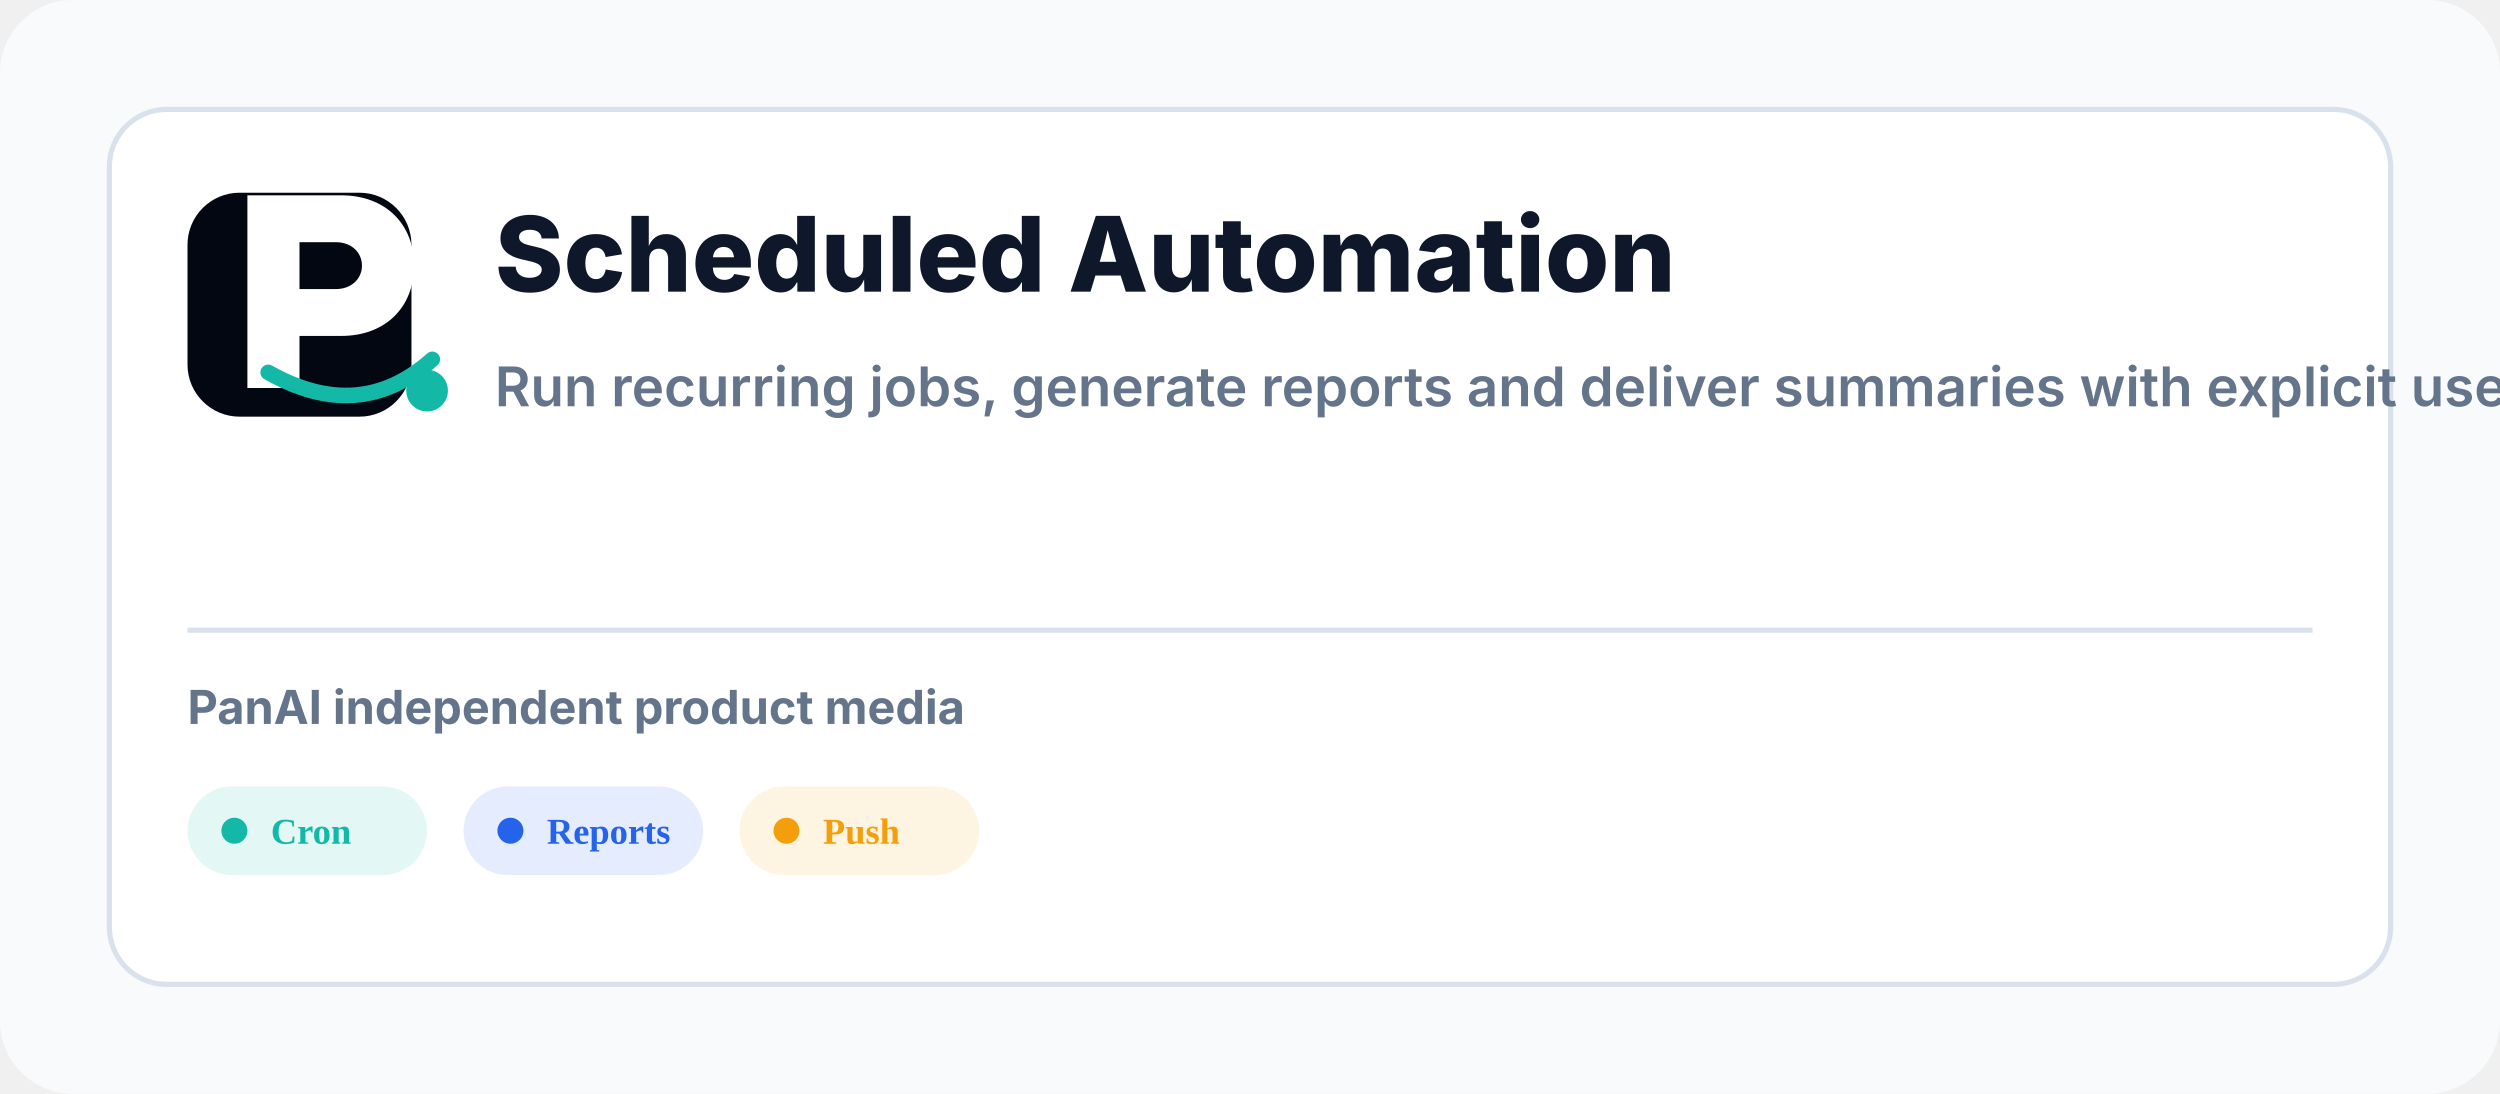
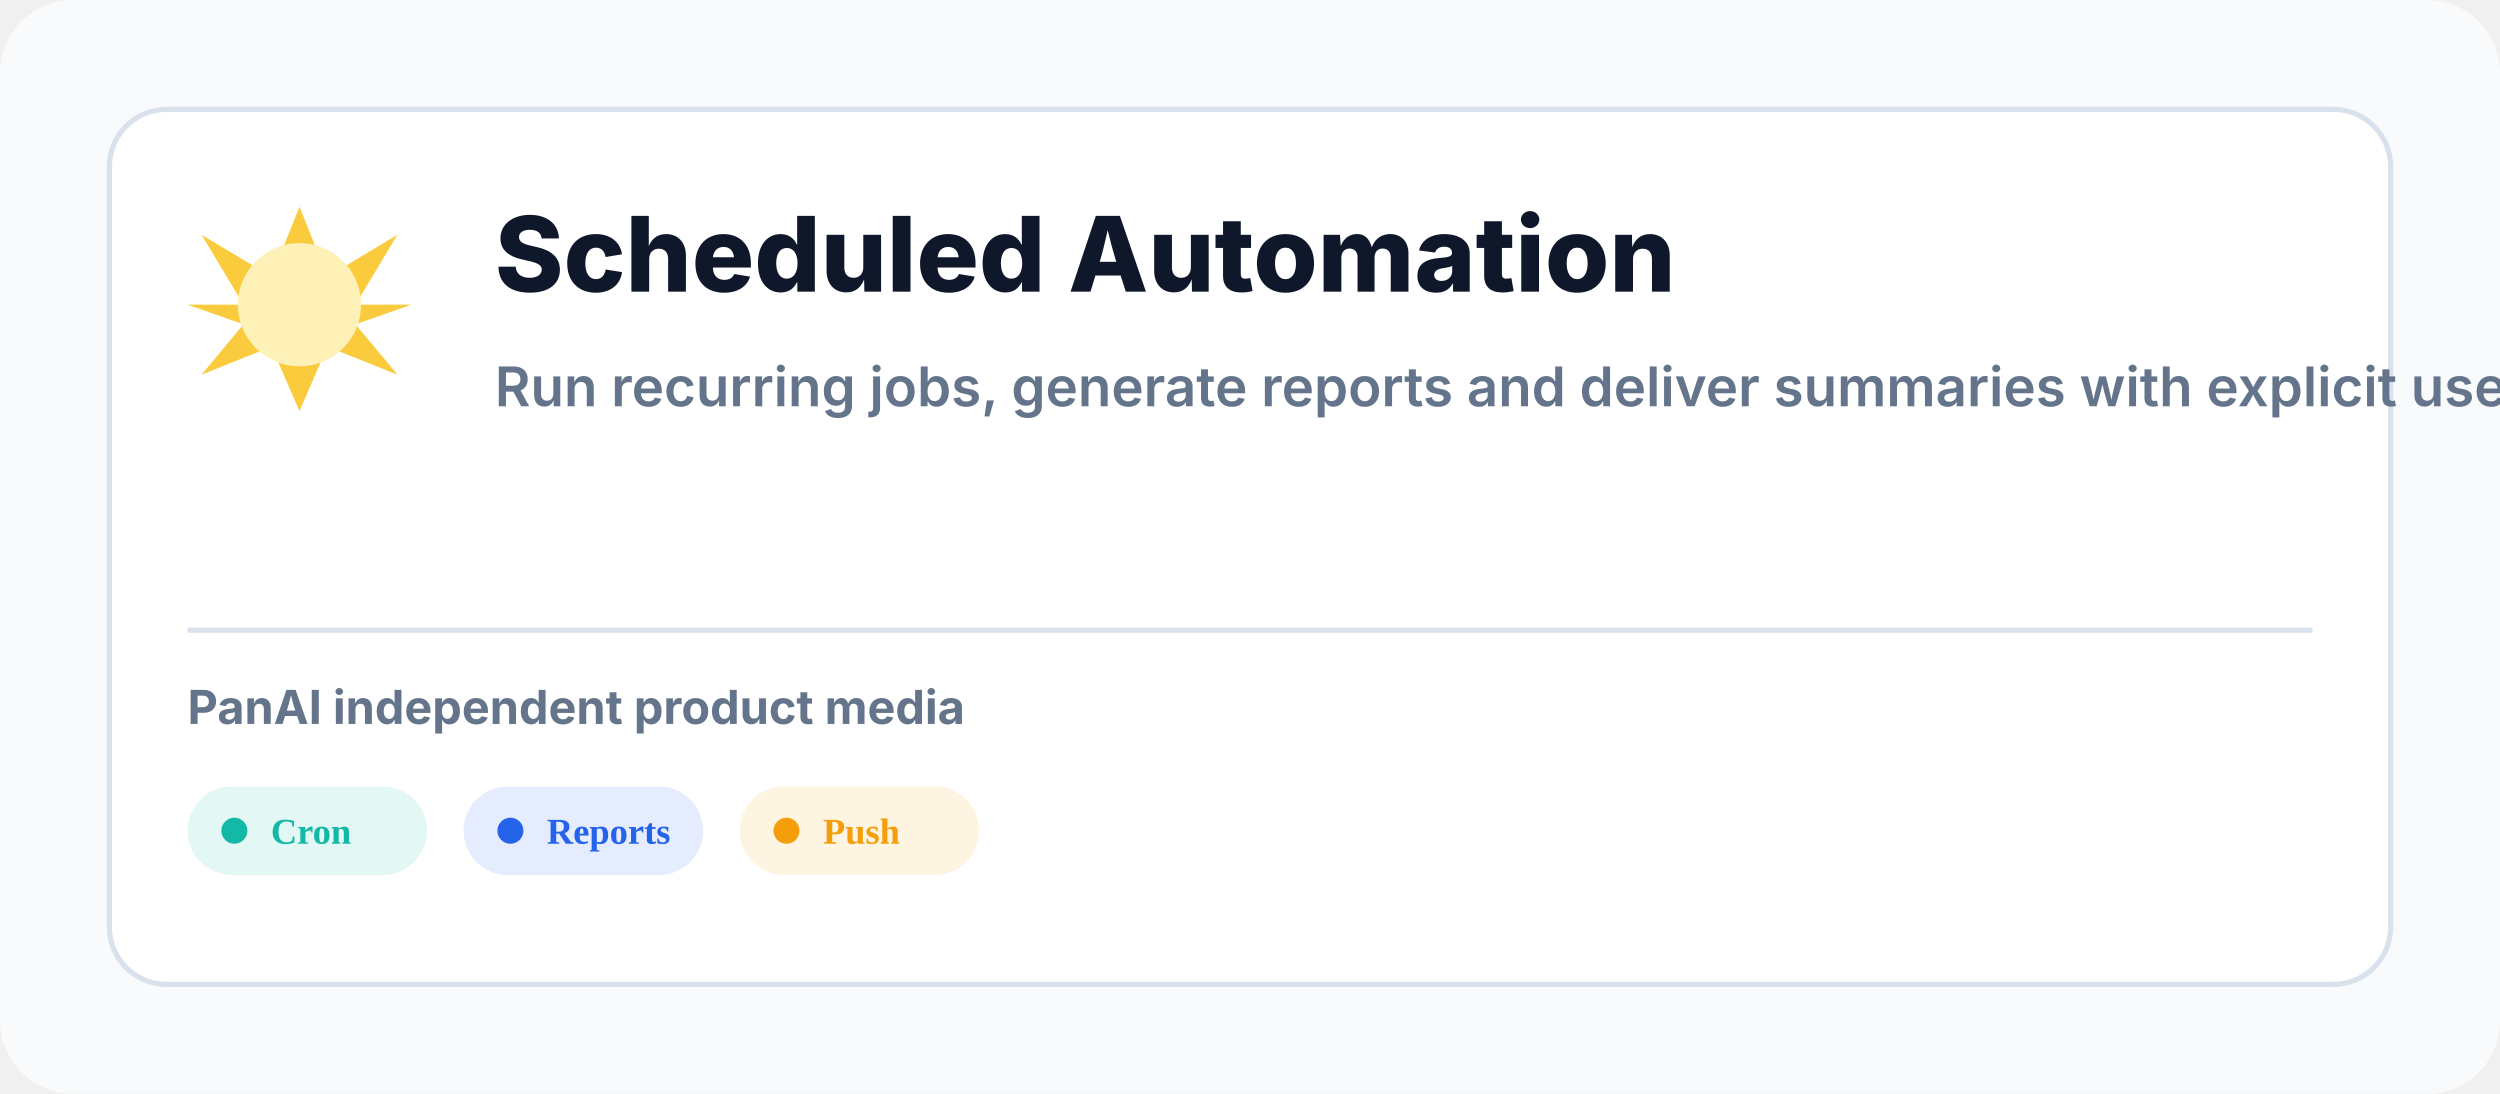
<svg xmlns="http://www.w3.org/2000/svg" width="960" height="420" viewBox="0 0 960 420" role="img" aria-label="Scheduled Automation">
  <rect width="960" height="420" rx="28" fill="#f8fafc" />
  <rect x="42" y="42" width="876" height="336" rx="22" fill="#ffffff" stroke="#d9e2ec" stroke-width="2" />
-   <rect x="72" y="74" width="86" height="86" rx="20" fill="#030712" />
-   <path d="M95 129h36c17 0 28-11 28-27s-11-27-28-27H95v74h20v-20Zm20-18V93h14c6 0 10 4 10 9s-4 9-10 9h-14Z" fill="#ffffff" />
-   <path d="M103 143c23 13 44 12 63-5" fill="none" stroke="#14b8a6" stroke-width="6" stroke-linecap="round" />
-   <circle cx="164" cy="150" r="8" fill="#14b8a6" />
+   <g transform="translate(72 74) scale(1.075)">
+     <path d="M40 5L50 30L75 15L60 40L80 40L60 47L75 65L50 55L40 78L30 55L5 65L20 47L0 40L20 40L5 15L30 30Z" fill="#FACC3D" />
+     <circle cx="40" cy="40" r="22" fill="#FEF1B7" />
+   </g>
  <text x="190" y="112" font-family="Inter, ui-sans-serif, system-ui, -apple-system, BlinkMacSystemFont, Segoe UI, sans-serif" font-size="40" font-weight="800" fill="#0f172a">Scheduled Automation</text>
  <text x="190" y="156" font-family="Inter, ui-sans-serif, system-ui, -apple-system, BlinkMacSystemFont, Segoe UI, sans-serif" font-size="21" font-weight="600" fill="#64748b">Run recurring jobs, generate reports and deliver summaries with explicit user control.</text>
  <line x1="72" y1="242" x2="888" y2="242" stroke="#d9e2ec" stroke-width="2" />
  <text x="72" y="278" font-family="Inter, ui-sans-serif, system-ui, -apple-system, BlinkMacSystemFont, Segoe UI, sans-serif" font-size="18" font-weight="700" fill="#64748b">PanAI independent product media</text>
  <rect x="72" y="302" width="92" height="34" rx="17" fill="#14b8a6" fill-opacity="0.12" />
  <circle cx="90" cy="319" r="5" fill="#14b8a6" />
  <text x="104" y="324" font-size="14" font-weight="700" fill="#14b8a6">Cron</text>
  <rect x="178" y="302" width="92" height="34" rx="17" fill="#2563eb" fill-opacity="0.12" />
  <circle cx="196" cy="319" r="5" fill="#2563eb" />
  <text x="210" y="324" font-size="14" font-weight="700" fill="#2563eb">Reports</text>
  <rect x="284" y="302" width="92" height="34" rx="17" fill="#f59e0b" fill-opacity="0.12" />
  <circle cx="302" cy="319" r="5" fill="#f59e0b" />
  <text x="316" y="324" font-size="14" font-weight="700" fill="#f59e0b">Push</text>
</svg>
